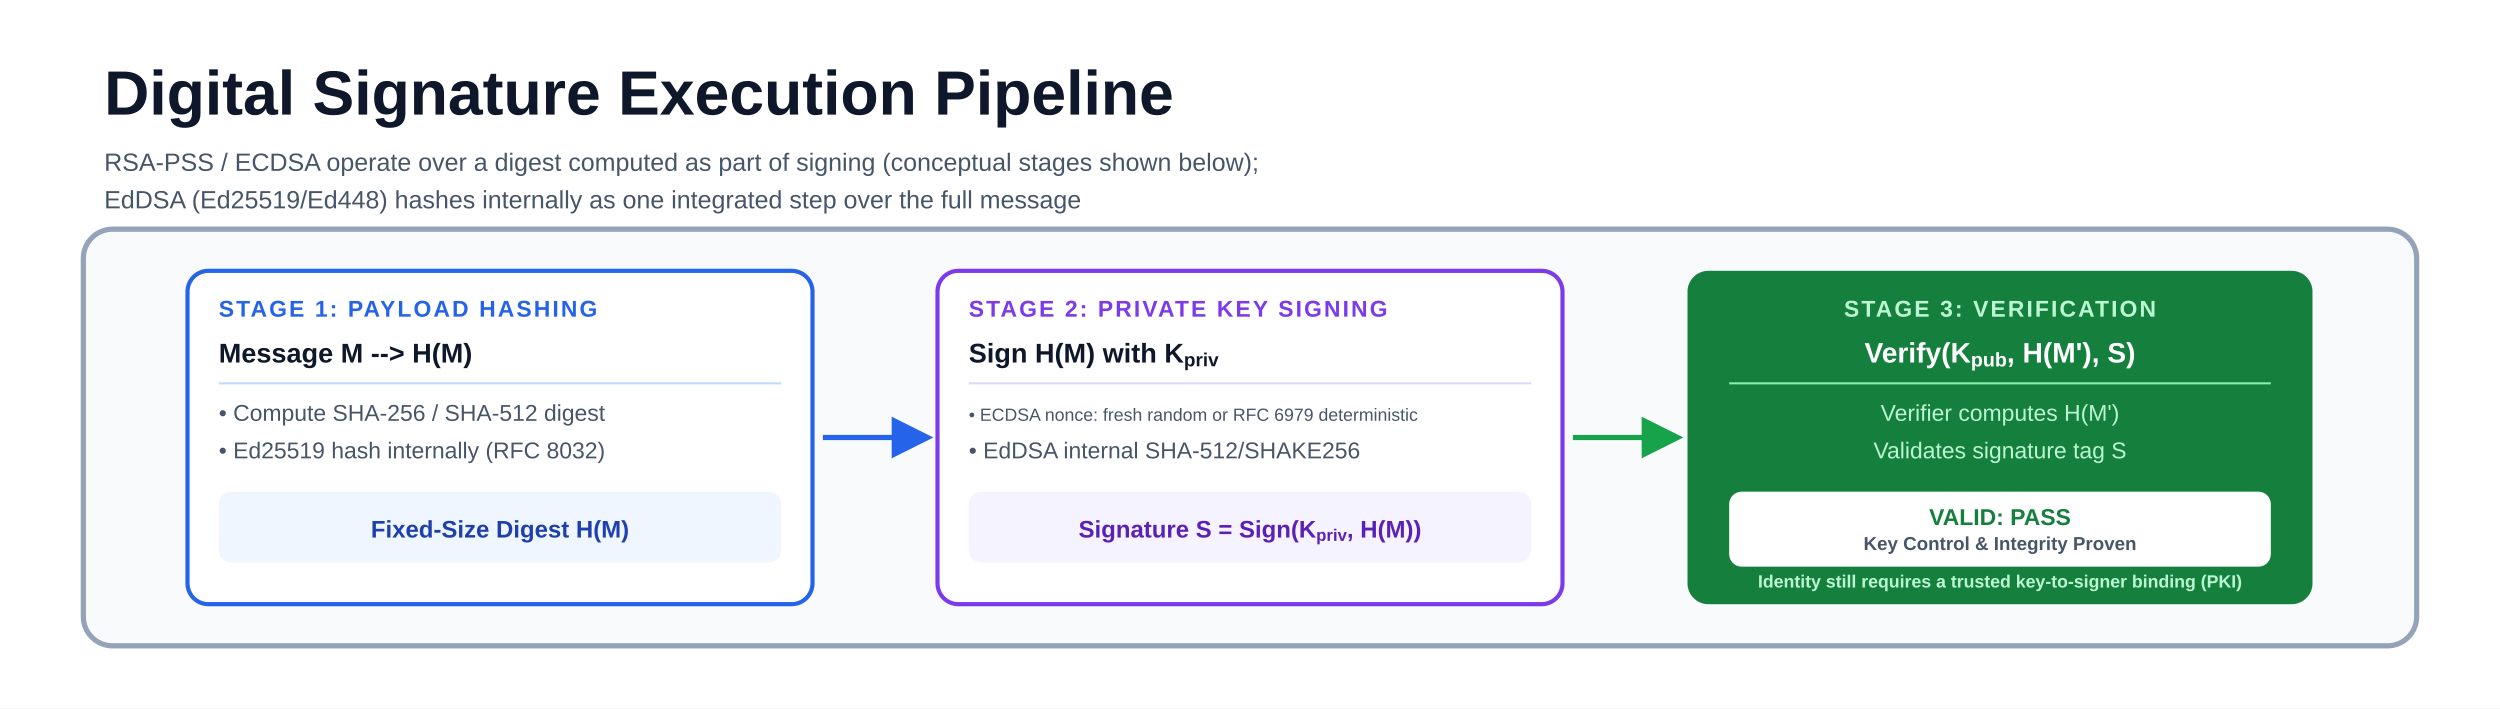
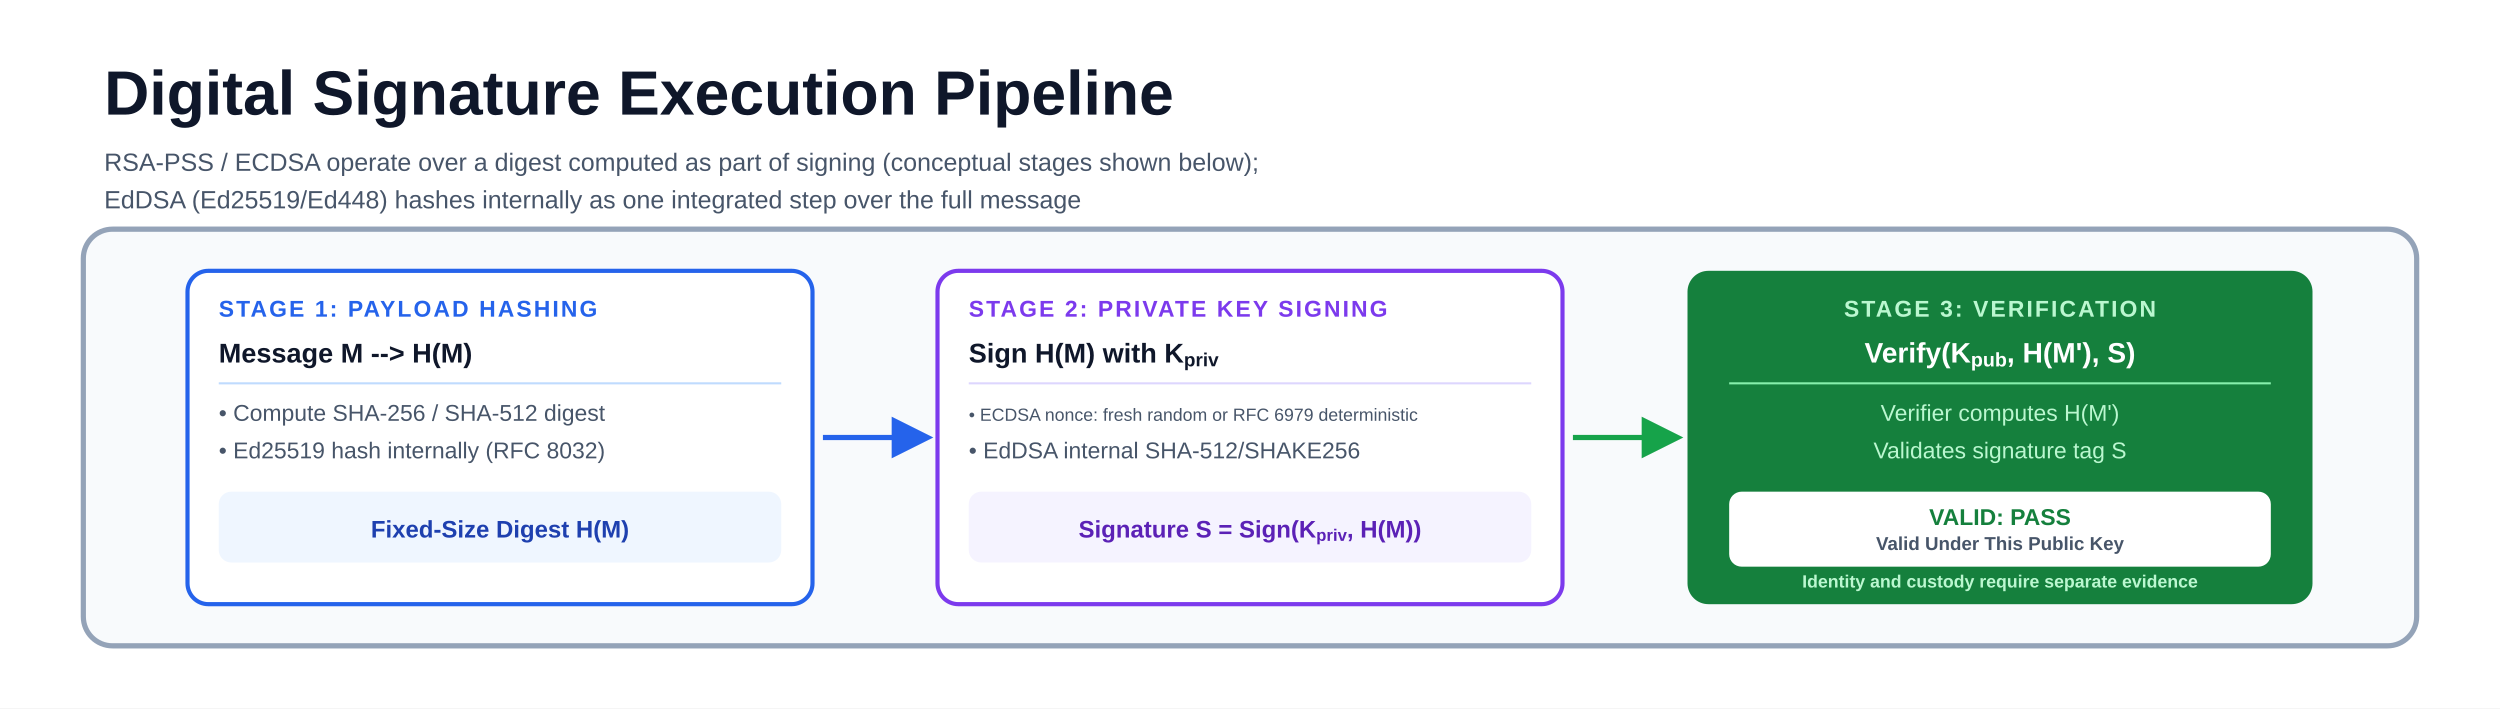
<svg xmlns="http://www.w3.org/2000/svg" viewBox="0 0 1200 340" font-family="-apple-system, BlinkMacSystemFont, 'Segoe UI', Arial, sans-serif">
  <rect width="1200" height="340" fill="#ffffff" />
  <defs>
    <marker id="arrow-blue" viewBox="0 0 10 10" refX="8.5" refY="5" markerWidth="8" markerHeight="8" orient="auto">
      <path d="M0 0 L10 5 L0 10Z" fill="#2563eb" />
    </marker>
    <marker id="arrow-green" viewBox="0 0 10 10" refX="8.5" refY="5" markerWidth="8" markerHeight="8" orient="auto">
      <path d="M0 0 L10 5 L0 10Z" fill="#16a34a" />
    </marker>
  </defs>
  <text x="50" y="55" font-size="30" font-weight="850" fill="#0f172a">Digital Signature Execution Pipeline</text>
  <text x="50" y="82" font-size="12" fill="#475569">RSA-PSS / ECDSA operate over a digest computed as part of signing (conceptual stages shown below);</text>
  <text x="50" y="100" font-size="12" fill="#475569">EdDSA (Ed25519/Ed448) hashes internally as one integrated step over the full message</text>
  <rect x="40" y="110" width="1120" height="200" rx="14" fill="#f8fafc" stroke="#94a3b8" stroke-width="2.5" />
  <rect x="90" y="130" width="300" height="160" rx="10" fill="#ffffff" stroke="#2563eb" stroke-width="2" />
  <text x="105" y="152" font-size="11" font-weight="900" letter-spacing="1" fill="#2563eb">STAGE 1: PAYLOAD HASHING</text>
  <text x="105" y="174" font-size="13" font-weight="800" fill="#0f172a">Message M --&gt; H(M)</text>
  <line x1="105" y1="184" x2="375" y2="184" stroke="#bfdbfe" stroke-width="1" />
  <text x="105" y="202" font-size="11" fill="#475569">• Compute SHA-256 / SHA-512 digest</text>
  <text x="105" y="220" font-size="11" fill="#475569">• Ed25519 hash internally (RFC 8032)</text>
  <rect x="105" y="236" width="270" height="34" rx="6" fill="#eff6ff" />
  <text x="240" y="258" font-size="11.5" font-weight="800" fill="#1e40af" text-anchor="middle">Fixed-Size Digest H(M)</text>
  <path d="M 395 210 L 445 210" fill="none" stroke="#2563eb" stroke-width="2.5" marker-end="url(#arrow-blue)" />
  <rect x="450" y="130" width="300" height="160" rx="10" fill="#ffffff" stroke="#7c3aed" stroke-width="2" />
  <text x="465" y="152" font-size="11" font-weight="900" letter-spacing="1" fill="#7c3aed">STAGE 2: PRIVATE KEY SIGNING</text>
  <text x="465" y="174" font-size="13" font-weight="800" fill="#0f172a">Sign H(M) with K<tspan baseline-shift="sub" font-size="70%">priv</tspan>
  </text>
  <line x1="465" y1="184" x2="735" y2="184" stroke="#ddd6fe" stroke-width="1" />
  <text x="465" y="202" font-size="8.5" fill="#475569">• ECDSA nonce: fresh random or RFC 6979 deterministic</text>
  <text x="465" y="220" font-size="11" fill="#475569">• EdDSA internal SHA-512/SHAKE256</text>
  <rect x="465" y="236" width="270" height="34" rx="6" fill="#f5f3ff" />
  <text x="600" y="258" font-size="11.5" font-weight="800" fill="#5b21b6" text-anchor="middle">Signature S = Sign(K<tspan baseline-shift="sub" font-size="70%">priv</tspan>, H(M))</text>
  <path d="M 755 210 L 805 210" fill="none" stroke="#16a34a" stroke-width="2.5" marker-end="url(#arrow-green)" />
  <rect x="810" y="130" width="300" height="160" rx="10" fill="#15803d" />
  <text x="960" y="152" font-size="11" font-weight="900" letter-spacing="1" fill="#bbf7d0" text-anchor="middle">STAGE 3: VERIFICATION</text>
  <text x="960" y="174" font-size="13.5" font-weight="800" fill="#ffffff" text-anchor="middle">Verify(K<tspan baseline-shift="sub" font-size="70%">pub</tspan>, H(M'), S)</text>
  <line x1="830" y1="184" x2="1090" y2="184" stroke="#86efac" stroke-width="1" />
  <text x="960" y="202" font-size="11" fill="#bbf7d0" text-anchor="middle">Verifier computes H(M')</text>
  <text x="960" y="220" font-size="11" fill="#bbf7d0" text-anchor="middle">Validates signature tag S</text>
  <rect x="830" y="236" width="260" height="36" rx="6" fill="#ffffff" />
  <text x="960" y="252" font-size="11" font-weight="900" fill="#15803d" text-anchor="middle">VALID: PASS</text>
-   <text x="960" y="264" font-size="9" font-weight="600" fill="#475569" text-anchor="middle">Key Control &amp; Integrity Proven</text>
-   <text x="960" y="282" font-size="8.5" font-weight="600" fill="#bbf7d0" text-anchor="middle">Identity still requires a trusted key-to-signer binding (PKI)</text>
+   <text x="960" y="264" font-size="9" font-weight="600" fill="#475569" text-anchor="middle">Valid Under This Public Key</text>
+   <text x="960" y="282" font-size="8.5" font-weight="600" fill="#bbf7d0" text-anchor="middle">Identity and custody require separate evidence</text>
</svg>
